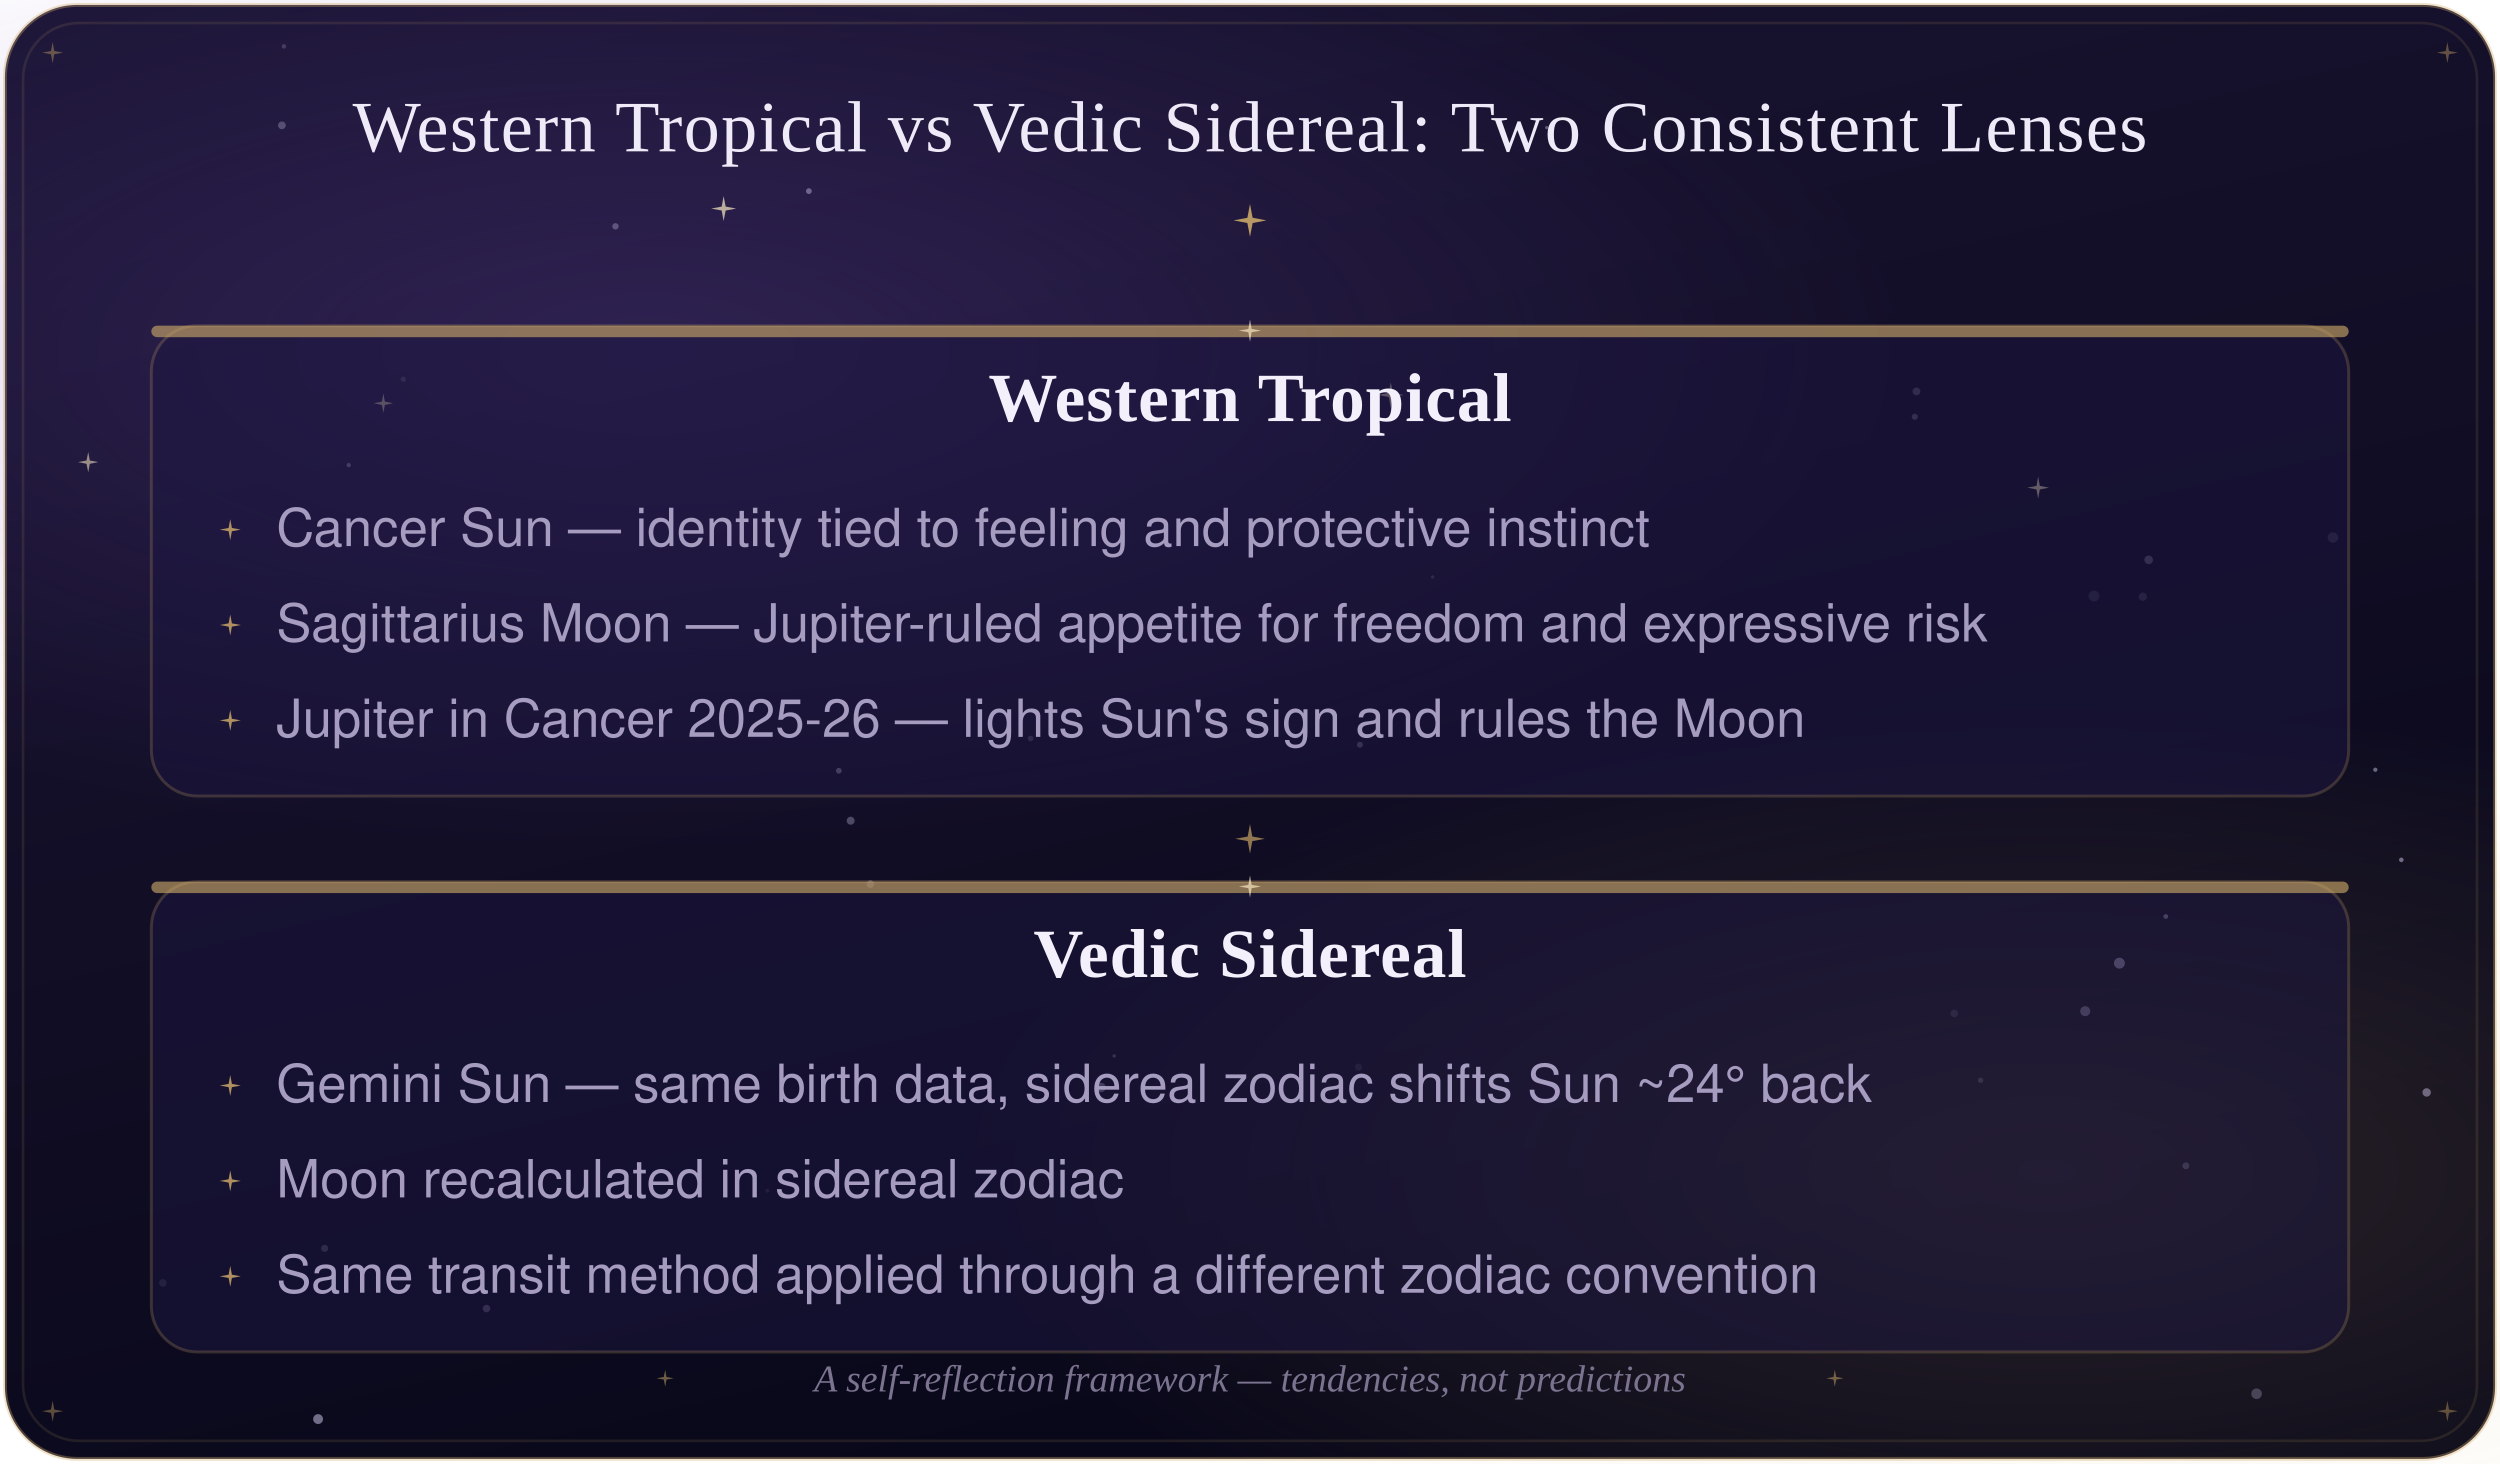
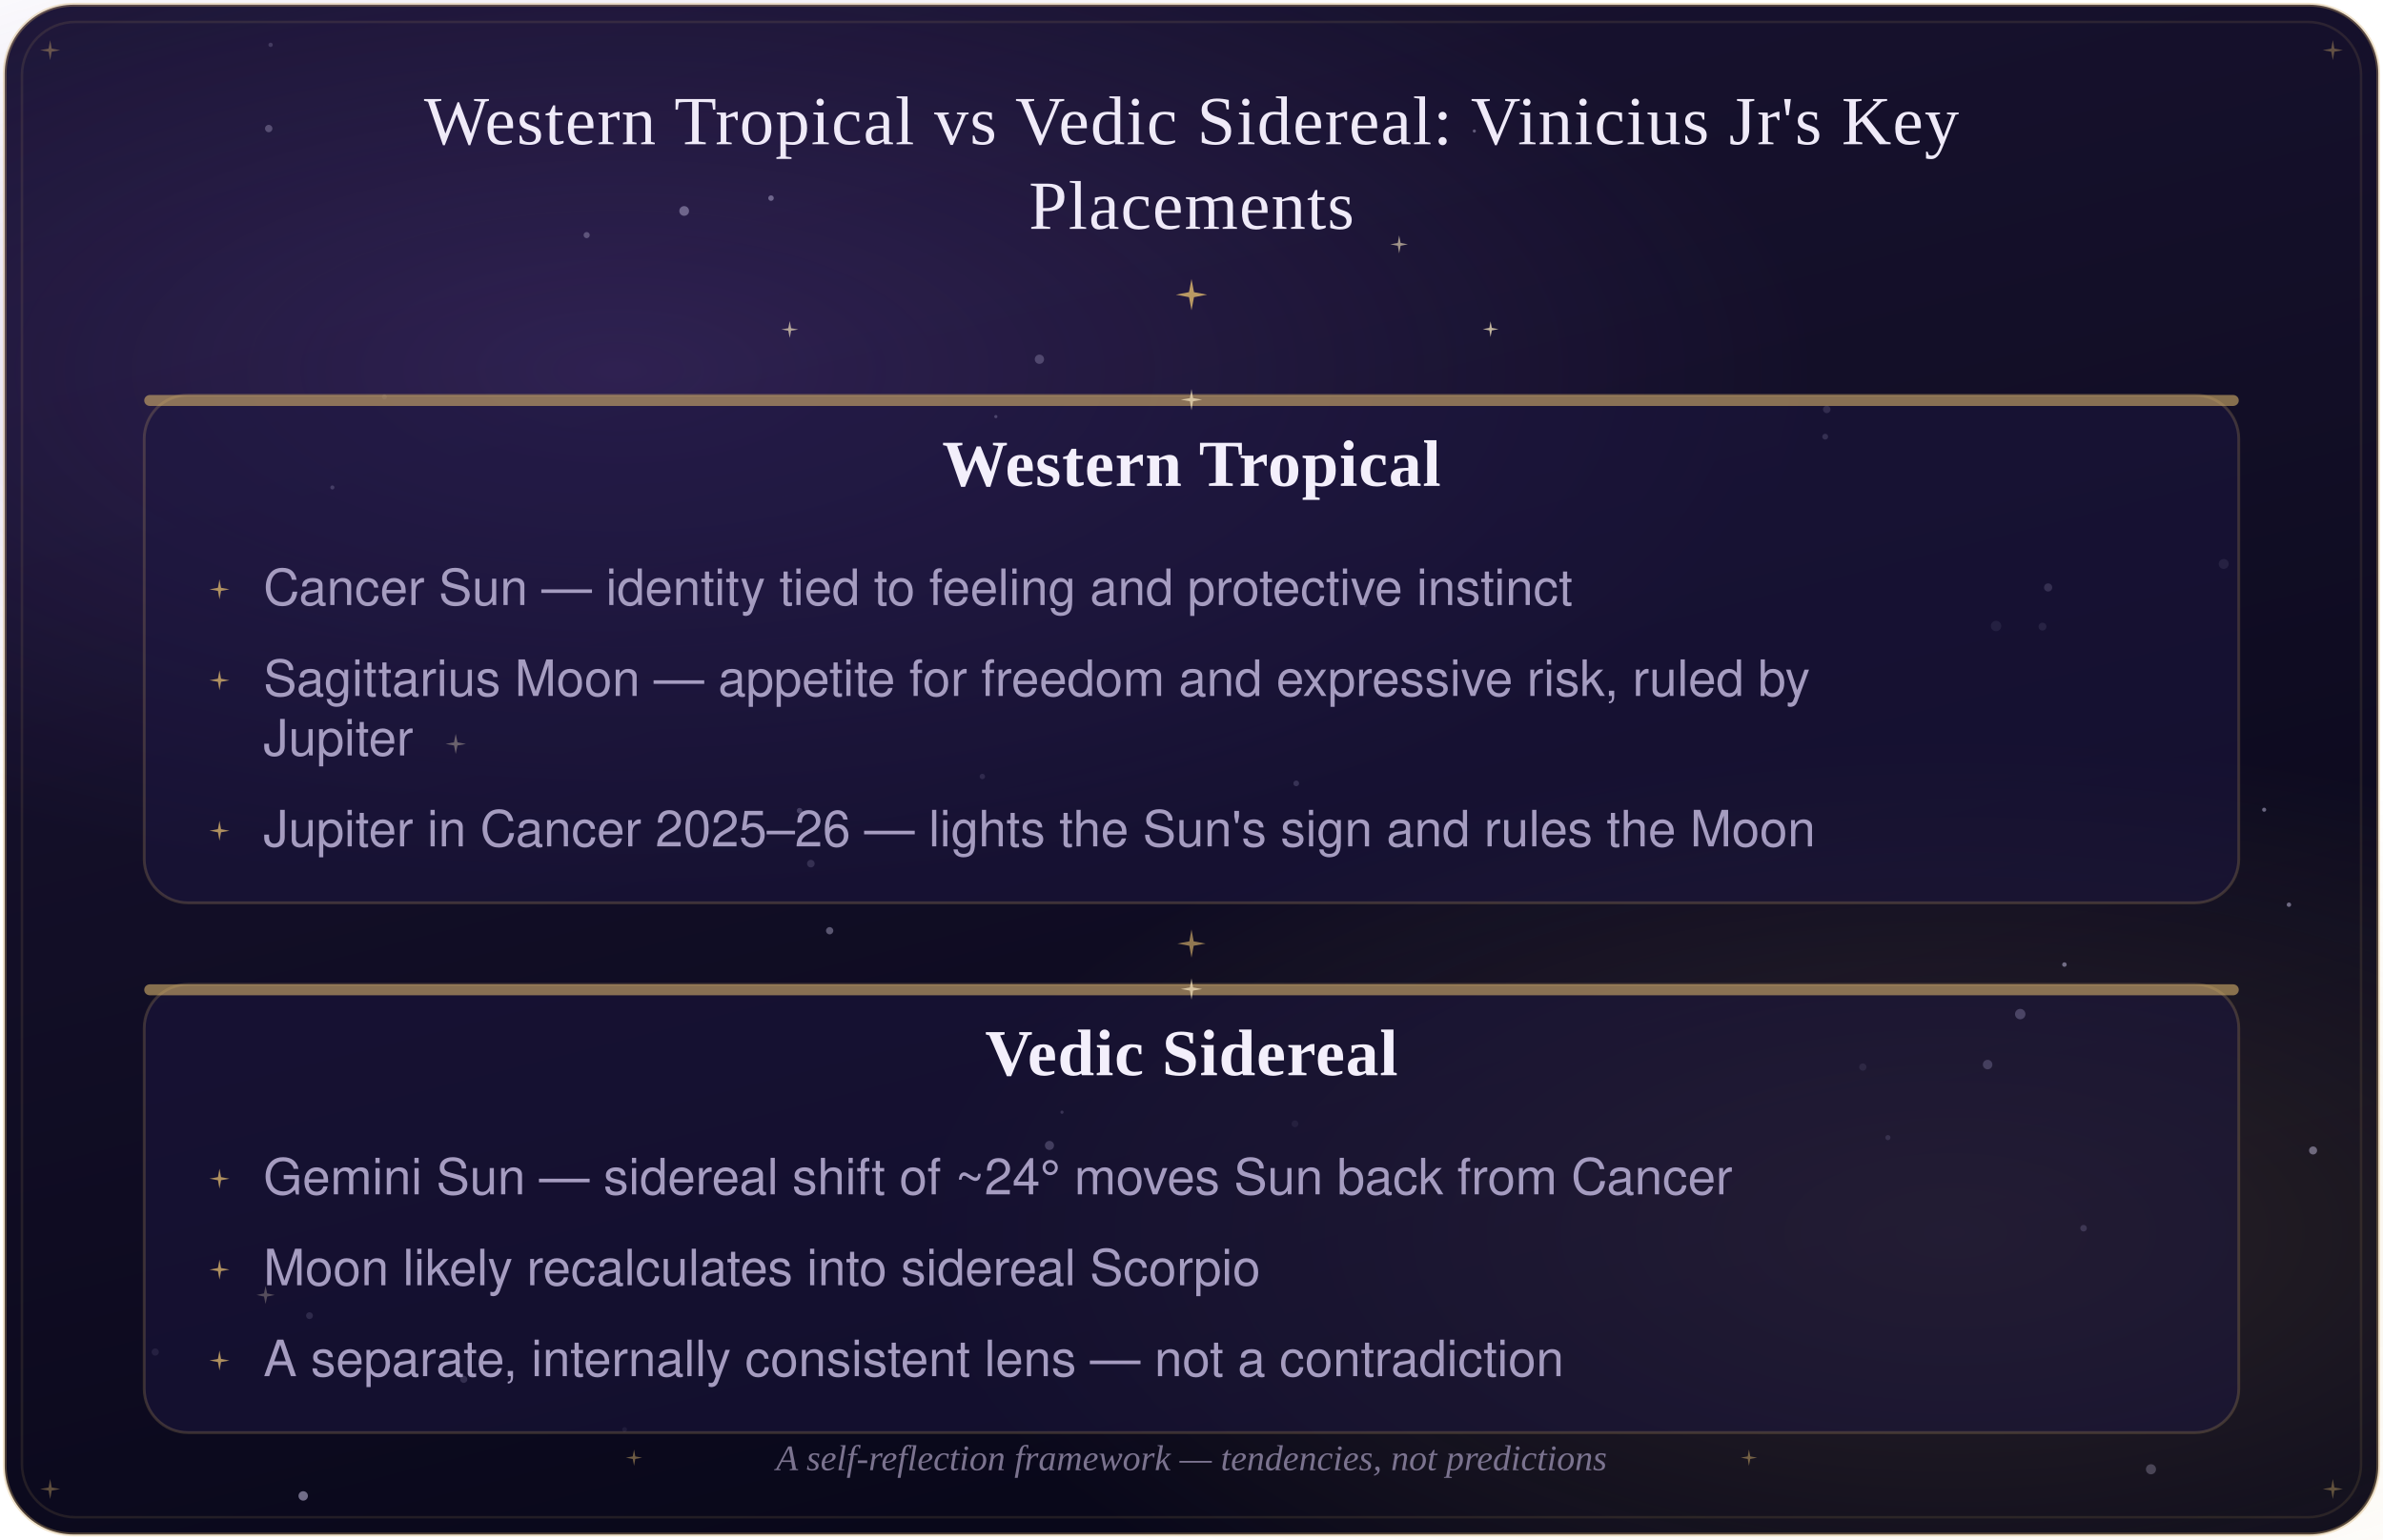
- <svg xmlns="http://www.w3.org/2000/svg" viewBox="0 0 760 445" role="img" aria-label="Western Tropical vs Vedic Sidereal: Two Consistent Lenses">
+ <svg xmlns="http://www.w3.org/2000/svg" viewBox="0 0 760 491" role="img" aria-label="Western Tropical vs Vedic Sidereal: Vinicius Jr's Key Placements">
  <defs>
    <linearGradient id="viniciusjrzodiacsign1en-panel" x1="0" y1="0" x2="0.4" y2="1">
      <stop offset="0" stop-color="#1a1433" />
      <stop offset="0.55" stop-color="#120e26" />
      <stop offset="1" stop-color="#09081a" />
    </linearGradient>
    <radialGradient id="viniciusjrzodiacsign1en-foil" cx="0.42" cy="0.34" r="0.75">
      <stop offset="0" stop-color="#fbf0d2" />
      <stop offset="0.5" stop-color="#e8c882" />
      <stop offset="1" stop-color="#b8923f" />
    </radialGradient>
    <radialGradient id="viniciusjrzodiacsign1en-glow" cx="0.5" cy="0.5" r="0.5">
      <stop offset="0" stop-color="#f6e6bf" />
      <stop offset="1" stop-color="#f6e6bf" stop-opacity="0" />
    </radialGradient>
    <radialGradient id="viniciusjrzodiacsign1en-neb1" cx="0.5" cy="0.5" r="0.5">
      <stop offset="0" stop-color="#6f4bb0" stop-opacity="0.28" />
      <stop offset="1" stop-color="#6f4bb0" stop-opacity="0" />
    </radialGradient>
    <radialGradient id="viniciusjrzodiacsign1en-neb2" cx="0.5" cy="0.5" r="0.5">
      <stop offset="0" stop-color="#d4af6a" stop-opacity="0.16" />
      <stop offset="1" stop-color="#d4af6a" stop-opacity="0" />
    </radialGradient>
    <linearGradient id="viniciusjrzodiacsign1en-rule" x1="0" y1="0" x2="1" y2="0">
      <stop offset="0" stop-color="#d4af6a" stop-opacity="0" />
      <stop offset="0.5" stop-color="#d4af6a" stop-opacity="0.6" />
      <stop offset="1" stop-color="#d4af6a" stop-opacity="0" />
    </linearGradient>
  </defs>
-   <rect x="1.5" y="1.5" width="757" height="442" rx="22" fill="url(#viniciusjrzodiacsign1en-panel)" />
-   <ellipse cx="198" cy="107" rx="380" ry="151" fill="url(#viniciusjrzodiacsign1en-neb1)" />
-   <ellipse cx="623" cy="356" rx="334" ry="142" fill="url(#viniciusjrzodiacsign1en-neb2)" />
-   <circle cx="730.0" cy="261.4" r="0.70" fill="#cfc8ea" opacity="0.49" />
-   <circle cx="582.6" cy="119.0" r="1.19" fill="#cfc8ea" opacity="0.28" />
-   <circle cx="98.7" cy="379.5" r="1.09" fill="#cfc8ea" opacity="0.27" />
-   <circle cx="582.1" cy="126.7" r="0.93" fill="#cfc8ea" opacity="0.31" />
-   <circle cx="264.6" cy="268.8" r="1.16" fill="#cfc8ea" opacity="0.39" />
-   <circle cx="470.2" cy="38.8" r="0.51" fill="#cfc8ea" opacity="0.39" />
-   <circle cx="658.4" cy="278.6" r="0.72" fill="#cfc8ea" opacity="0.49" />
-   <circle cx="653.2" cy="170.2" r="1.30" fill="#cfc8ea" opacity="0.32" />
-   <circle cx="187.1" cy="68.8" r="0.98" fill="#cfc8ea" opacity="0.32" />
-   <circle cx="49.5" cy="390.0" r="1.15" fill="#cfc8ea" opacity="0.17" />
-   <circle cx="686.0" cy="423.7" r="1.61" fill="#cfc8ea" opacity="0.27" />
-   <circle cx="245.9" cy="58.1" r="0.88" fill="#cfc8ea" opacity="0.43" />
-   <circle cx="258.6" cy="249.5" r="1.21" fill="#cfc8ea" opacity="0.32" />
-   <circle cx="147.9" cy="397.8" r="1.15" fill="#cfc8ea" opacity="0.33" />
-   <circle cx="594.1" cy="308.1" r="1.16" fill="#cfc8ea" opacity="0.18" />
-   <circle cx="435.5" cy="175.4" r="0.52" fill="#cfc8ea" opacity="0.24" />
-   <circle cx="737.7" cy="332.1" r="1.28" fill="#cfc8ea" opacity="0.46" />
-   <circle cx="413.0" cy="324.4" r="1.09" fill="#cfc8ea" opacity="0.13" />
-   <circle cx="233.3" cy="362.0" r="0.61" fill="#cfc8ea" opacity="0.15" />
-   <circle cx="651.4" cy="181.4" r="1.25" fill="#cfc8ea" opacity="0.19" />
-   <circle cx="709.2" cy="163.4" r="1.59" fill="#cfc8ea" opacity="0.17" />
-   <circle cx="664.5" cy="354.4" r="1.05" fill="#cfc8ea" opacity="0.34" />
-   <circle cx="722.1" cy="234.0" r="0.65" fill="#cfc8ea" opacity="0.48" />
-   <circle cx="413.4" cy="226.4" r="0.91" fill="#cfc8ea" opacity="0.35" />
-   <circle cx="313.3" cy="224.5" r="0.86" fill="#cfc8ea" opacity="0.25" />
-   <circle cx="85.7" cy="38.1" r="1.18" fill="#cfc8ea" opacity="0.30" />
-   <circle cx="317.6" cy="121.0" r="0.51" fill="#cfc8ea" opacity="0.53" />
-   <circle cx="338.7" cy="321.0" r="0.51" fill="#cfc8ea" opacity="0.36" />
-   <circle cx="633.9" cy="307.4" r="1.52" fill="#cfc8ea" opacity="0.44" />
-   <circle cx="106.0" cy="141.4" r="0.65" fill="#cfc8ea" opacity="0.43" />
-   <circle cx="255.0" cy="234.3" r="0.88" fill="#cfc8ea" opacity="0.47" />
-   <circle cx="636.6" cy="181.2" r="1.66" fill="#cfc8ea" opacity="0.16" />
-   <circle cx="334.7" cy="330.6" r="1.45" fill="#cfc8ea" opacity="0.46" />
-   <circle cx="86.3" cy="14.1" r="0.69" fill="#cfc8ea" opacity="0.20" />
-   <circle cx="602.1" cy="328.4" r="0.82" fill="#cfc8ea" opacity="0.28" />
-   <circle cx="644.3" cy="292.8" r="1.66" fill="#cfc8ea" opacity="0.52" />
-   <circle cx="96.7" cy="431.4" r="1.50" fill="#cfc8ea" opacity="0.52" />
-   <circle cx="122.6" cy="115.3" r="0.79" fill="#cfc8ea" opacity="0.20" />
-   <path d="M 219.971 59.6 L 220.6 62.8 L 223.8 63.408 L 220.6 64.0 L 219.971 67.2 L 219.4 64.0 L 216.2 63.408 L 219.4 62.8 Z" fill="#f6e6bf" opacity="0.711" />
-   <path d="M 422.792 116.2 L 423.4 119.4 L 426.7 120.074 L 423.4 120.7 L 422.792 124.0 L 422.2 120.7 L 418.9 120.074 L 422.2 119.4 Z" fill="#f6e6bf" opacity="0.581" />
-   <path d="M 26.823 137.4 L 27.3 140.0 L 29.9 140.472 L 27.3 141.0 L 26.823 143.6 L 26.3 141.0 L 23.7 140.472 L 26.3 140.0 Z" fill="#f6e6bf" opacity="0.566" />
-   <path d="M 619.599 144.9 L 620.1 147.7 L 622.9 148.247 L 620.1 148.8 L 619.599 151.6 L 619.1 148.8 L 616.3 148.247 L 619.1 147.7 Z" fill="#f6e6bf" opacity="0.677" />
-   <path d="M 116.54 119.6 L 117.0 122.1 L 119.5 122.585 L 117.0 123.1 L 116.54 125.5 L 116.1 123.1 L 113.6 122.585 L 116.1 122.1 Z" fill="#f6e6bf" opacity="0.553" />
-   <rect x="1.5" y="1.5" width="757" height="442" rx="22" fill="none" stroke="#d4af6a" stroke-opacity="0.34" stroke-width="1.2" />
-   <rect x="7" y="7" width="746" height="431" rx="17" fill="none" stroke="#d4af6a" stroke-opacity="0.12" stroke-width="0.8" />
+   <rect x="1.5" y="1.5" width="757" height="488" rx="22" fill="url(#viniciusjrzodiacsign1en-panel)" />
+   <ellipse cx="198" cy="118" rx="380" ry="167" fill="url(#viniciusjrzodiacsign1en-neb1)" />
+   <ellipse cx="623" cy="393" rx="334" ry="157" fill="url(#viniciusjrzodiacsign1en-neb2)" />
+   <circle cx="730.0" cy="288.6" r="0.70" fill="#cfc8ea" opacity="0.49" />
+   <circle cx="582.6" cy="130.6" r="1.19" fill="#cfc8ea" opacity="0.28" />
+   <circle cx="98.7" cy="419.7" r="1.09" fill="#cfc8ea" opacity="0.27" />
+   <circle cx="582.1" cy="139.3" r="0.93" fill="#cfc8ea" opacity="0.31" />
+   <circle cx="264.6" cy="296.9" r="1.16" fill="#cfc8ea" opacity="0.39" />
+   <circle cx="470.2" cy="41.8" r="0.51" fill="#cfc8ea" opacity="0.39" />
+   <circle cx="658.4" cy="307.7" r="0.72" fill="#cfc8ea" opacity="0.49" />
+   <circle cx="653.2" cy="187.4" r="1.30" fill="#cfc8ea" opacity="0.32" />
+   <circle cx="187.1" cy="75.0" r="0.98" fill="#cfc8ea" opacity="0.32" />
+   <circle cx="49.5" cy="431.3" r="1.15" fill="#cfc8ea" opacity="0.17" />
+   <circle cx="686.0" cy="468.7" r="1.61" fill="#cfc8ea" opacity="0.27" />
+   <circle cx="245.9" cy="63.2" r="0.88" fill="#cfc8ea" opacity="0.43" />
+   <circle cx="258.6" cy="275.5" r="1.21" fill="#cfc8ea" opacity="0.32" />
+   <circle cx="147.9" cy="440.0" r="1.15" fill="#cfc8ea" opacity="0.33" />
+   <circle cx="594.1" cy="340.4" r="1.16" fill="#cfc8ea" opacity="0.18" />
+   <circle cx="435.5" cy="193.2" r="0.52" fill="#cfc8ea" opacity="0.24" />
+   <circle cx="737.7" cy="367.0" r="1.28" fill="#cfc8ea" opacity="0.46" />
+   <circle cx="413.0" cy="358.5" r="1.09" fill="#cfc8ea" opacity="0.13" />
+   <circle cx="233.3" cy="400.2" r="0.61" fill="#cfc8ea" opacity="0.15" />
+   <circle cx="651.4" cy="199.9" r="1.25" fill="#cfc8ea" opacity="0.19" />
+   <circle cx="709.2" cy="179.9" r="1.59" fill="#cfc8ea" opacity="0.17" />
+   <circle cx="664.5" cy="391.8" r="1.05" fill="#cfc8ea" opacity="0.34" />
+   <circle cx="722.1" cy="258.3" r="0.65" fill="#cfc8ea" opacity="0.48" />
+   <circle cx="413.4" cy="249.9" r="0.91" fill="#cfc8ea" opacity="0.35" />
+   <circle cx="313.3" cy="247.7" r="0.86" fill="#cfc8ea" opacity="0.25" />
+   <circle cx="85.7" cy="41.0" r="1.18" fill="#cfc8ea" opacity="0.30" />
+   <circle cx="317.6" cy="132.9" r="0.51" fill="#cfc8ea" opacity="0.53" />
+   <circle cx="338.7" cy="354.8" r="0.51" fill="#cfc8ea" opacity="0.36" />
+   <circle cx="633.9" cy="339.6" r="1.52" fill="#cfc8ea" opacity="0.44" />
+   <circle cx="106.0" cy="155.5" r="0.65" fill="#cfc8ea" opacity="0.43" />
+   <circle cx="255.0" cy="258.6" r="0.88" fill="#cfc8ea" opacity="0.47" />
+   <circle cx="636.6" cy="199.7" r="1.66" fill="#cfc8ea" opacity="0.16" />
+   <circle cx="334.7" cy="365.4" r="1.45" fill="#cfc8ea" opacity="0.46" />
+   <circle cx="86.3" cy="14.3" r="0.69" fill="#cfc8ea" opacity="0.20" />
+   <circle cx="602.1" cy="362.9" r="0.82" fill="#cfc8ea" opacity="0.28" />
+   <circle cx="644.3" cy="323.5" r="1.66" fill="#cfc8ea" opacity="0.52" />
+   <circle cx="96.7" cy="477.2" r="1.50" fill="#cfc8ea" opacity="0.52" />
+   <circle cx="122.6" cy="126.6" r="0.79" fill="#cfc8ea" opacity="0.20" />
+   <circle cx="218.2" cy="67.3" r="1.55" fill="#cfc8ea" opacity="0.42" />
+   <circle cx="199.2" cy="456.0" r="0.75" fill="#cfc8ea" opacity="0.13" />
+   <circle cx="331.5" cy="114.6" r="1.48" fill="#cfc8ea" opacity="0.26" />
+   <path d="M 446.223 75.1 L 446.7 77.5 L 449.0 77.942 L 446.7 78.4 L 446.223 80.8 L 445.8 78.4 L 443.4 77.942 L 445.8 77.5 Z" fill="#f6e6bf" opacity="0.605" />
+   <path d="M 145.342 234.1 L 145.9 236.8 L 148.6 237.325 L 145.9 237.8 L 145.342 240.5 L 144.8 237.8 L 142.1 237.325 L 144.8 236.8 Z" fill="#f6e6bf" opacity="0.723" />
+   <path d="M 251.873 102.4 L 252.3 104.7 L 254.6 105.093 L 252.3 105.5 L 251.873 107.8 L 251.4 105.5 L 249.2 105.093 L 251.4 104.7 Z" fill="#f6e6bf" opacity="0.667" />
+   <path d="M 475.363 102.5 L 475.8 104.6 L 477.9 105.008 L 475.8 105.4 L 475.363 107.5 L 475.0 105.4 L 472.9 105.008 L 475.0 104.6 Z" fill="#f6e6bf" opacity="0.759" />
+   <path d="M 84.691 410.2 L 85.2 412.6 L 87.6 413.092 L 85.2 413.6 L 84.691 416.0 L 84.2 413.6 L 81.8 413.092 L 84.2 412.6 Z" fill="#f6e6bf" opacity="0.554" />
+   <rect x="1.5" y="1.5" width="757" height="488" rx="22" fill="none" stroke="#d4af6a" stroke-opacity="0.34" stroke-width="1.2" />
+   <rect x="7" y="7" width="746" height="477" rx="17" fill="none" stroke="#d4af6a" stroke-opacity="0.12" stroke-width="0.8" />
  <path d="M 16 12.8 L 16.5 15.5 L 19.2 16 L 16.5 16.5 L 16 19.2 L 15.5 16.5 L 12.8 16 L 15.5 15.5 Z" fill="#d4af6a" opacity="0.4" />
  <path d="M 744 12.8 L 744.5 15.5 L 747.2 16 L 744.5 16.5 L 744 19.2 L 743.5 16.5 L 740.8 16 L 743.5 15.5 Z" fill="#d4af6a" opacity="0.4" />
-   <path d="M 16 425.8 L 16.5 428.5 L 19.2 429 L 16.5 429.5 L 16 432.2 L 15.5 429.5 L 12.8 429 L 15.5 428.5 Z" fill="#d4af6a" opacity="0.4" />
-   <path d="M 744 425.8 L 744.5 428.5 L 747.2 429 L 744.5 429.5 L 744 432.2 L 743.5 429.5 L 740.8 429 L 743.5 428.5 Z" fill="#d4af6a" opacity="0.4" />
-   <text x="380" y="46" text-anchor="middle" font-family="Georgia, 'Times New Roman', serif" font-size="22" letter-spacing="0.4" fill="#efeaf8">Western Tropical vs Vedic Sidereal: Two Consistent Lenses</text>
-   <line x1="230" y1="67" x2="368" y2="67" stroke="url(#viniciusjrzodiacsign1en-rule)" stroke-width="1" />
-   <line x1="392" y1="67" x2="530" y2="67" stroke="url(#viniciusjrzodiacsign1en-rule)" stroke-width="1" />
-   <path d="M 380 62.0 L 380.8 66.2 L 385.0 67 L 380.8 67.8 L 380 72.0 L 379.2 67.8 L 375.0 67 L 379.2 66.2 Z" fill="#d4af6a" opacity="0.85" />
-   <rect x="46" y="99" width="668" height="143.0" rx="14" fill="#1d1740" fill-opacity="0.5" stroke="#d4af6a" stroke-opacity="0.22" stroke-width="0.9" />
-   <rect x="46" y="99" width="668" height="3.5" rx="1.8" fill="#d4af6a" fill-opacity="0.6" />
-   <path d="M 380 97.1 L 380.5 100.0 L 383.4 100.5 L 380.5 101.0 L 380 103.9 L 379.5 101.0 L 376.6 100.5 L 379.5 100.0 Z" fill="#f6e6bf" opacity="0.7" />
-   <text x="380" y="128.0" text-anchor="middle" font-family="Georgia, 'Times New Roman', serif" font-size="21" font-weight="700" letter-spacing="0.3" fill="#f3effb">Western Tropical</text>
-   <path d="M 70 157.8 L 70.5 160.5 L 73.2 161 L 70.5 161.5 L 70 164.2 L 69.5 161.5 L 66.8 161 L 69.5 160.5 Z" fill="#d4af6a" opacity="0.8" />
-   <text x="84" y="166.0" font-family="Helvetica, Arial, sans-serif" font-size="16" fill="#a59cc0">Cancer Sun — identity tied to feeling and protective instinct</text>
-   <path d="M 70 186.8 L 70.5 189.5 L 73.2 190 L 70.5 190.5 L 70 193.2 L 69.5 190.5 L 66.8 190 L 69.5 189.5 Z" fill="#d4af6a" opacity="0.8" />
-   <text x="84" y="195.0" font-family="Helvetica, Arial, sans-serif" font-size="16" fill="#a59cc0">Sagittarius Moon — Jupiter-ruled appetite for freedom and expressive risk</text>
-   <path d="M 70 215.8 L 70.5 218.5 L 73.2 219 L 70.5 219.5 L 70 222.2 L 69.5 219.5 L 66.8 219 L 69.5 218.5 Z" fill="#d4af6a" opacity="0.8" />
-   <text x="84" y="224.0" font-family="Helvetica, Arial, sans-serif" font-size="16" fill="#a59cc0">Jupiter in Cancer 2025-26 — lights Sun's sign and rules the Moon</text>
-   <path d="M 380 250.5 L 380.7 254.3 L 384.5 255 L 380.7 255.7 L 380 259.5 L 379.3 255.7 L 375.5 255 L 379.3 254.3 Z" fill="#d4af6a" opacity="0.65" />
-   <rect x="46" y="268" width="668" height="143.0" rx="14" fill="#1d1740" fill-opacity="0.5" stroke="#d4af6a" stroke-opacity="0.22" stroke-width="0.9" />
-   <rect x="46" y="268" width="668" height="3.5" rx="1.8" fill="#d4af6a" fill-opacity="0.6" />
-   <path d="M 380 266.1 L 380.5 269.0 L 383.4 269.5 L 380.5 270.0 L 380 272.9 L 379.5 270.0 L 376.6 269.5 L 379.5 269.0 Z" fill="#f6e6bf" opacity="0.7" />
-   <text x="380" y="297.0" text-anchor="middle" font-family="Georgia, 'Times New Roman', serif" font-size="21" font-weight="700" letter-spacing="0.3" fill="#f3effb">Vedic Sidereal</text>
-   <path d="M 70 326.8 L 70.5 329.5 L 73.2 330 L 70.5 330.5 L 70 333.2 L 69.5 330.5 L 66.8 330 L 69.5 329.5 Z" fill="#d4af6a" opacity="0.8" />
-   <text x="84" y="335.0" font-family="Helvetica, Arial, sans-serif" font-size="16" fill="#a59cc0">Gemini Sun — same birth data, sidereal zodiac shifts Sun ~24° back</text>
-   <path d="M 70 355.8 L 70.5 358.5 L 73.2 359 L 70.5 359.5 L 70 362.2 L 69.5 359.5 L 66.8 359 L 69.5 358.5 Z" fill="#d4af6a" opacity="0.8" />
-   <text x="84" y="364.0" font-family="Helvetica, Arial, sans-serif" font-size="16" fill="#a59cc0">Moon recalculated in sidereal zodiac</text>
-   <path d="M 70 384.8 L 70.5 387.5 L 73.2 388 L 70.5 388.5 L 70 391.2 L 69.5 388.5 L 66.8 388 L 69.5 387.5 Z" fill="#d4af6a" opacity="0.8" />
-   <text x="84" y="393.0" font-family="Helvetica, Arial, sans-serif" font-size="16" fill="#a59cc0">Same transit method applied through a different zodiac convention</text>
-   <path d="M 202.227 416.4 L 202.6 418.6 L 204.8 419 L 202.6 419.4 L 202.227 421.6 L 201.8 419.4 L 199.6 419 L 201.8 418.6 Z" fill="#d4af6a" opacity="0.5" />
-   <text x="380" y="423" text-anchor="middle" font-family="Georgia, 'Times New Roman', serif" font-style="italic" font-size="11.5" fill="#7b738f">A self-reflection framework — tendencies, not predictions</text>
-   <path d="M 557.773 416.4 L 558.2 418.6 L 560.4 419 L 558.2 419.4 L 557.773 421.6 L 557.4 419.4 L 555.2 419 L 557.4 418.6 Z" fill="#d4af6a" opacity="0.5" />
+   <path d="M 16 471.8 L 16.5 474.5 L 19.2 475 L 16.5 475.5 L 16 478.2 L 15.5 475.5 L 12.8 475 L 15.5 474.5 Z" fill="#d4af6a" opacity="0.4" />
+   <path d="M 744 471.8 L 744.5 474.5 L 747.2 475 L 744.5 475.5 L 744 478.2 L 743.5 475.5 L 740.8 475 L 743.5 474.5 Z" fill="#d4af6a" opacity="0.4" />
+   <text x="380" y="46" text-anchor="middle" font-family="Georgia, 'Times New Roman', serif" font-size="22" letter-spacing="0.4" fill="#efeaf8">Western Tropical vs Vedic Sidereal: Vinicius Jr's Key</text>
+   <text x="380" y="73" text-anchor="middle" font-family="Georgia, 'Times New Roman', serif" font-size="22" letter-spacing="0.4" fill="#efeaf8">Placements</text>
+   <line x1="230" y1="94" x2="368" y2="94" stroke="url(#viniciusjrzodiacsign1en-rule)" stroke-width="1" />
+   <line x1="392" y1="94" x2="530" y2="94" stroke="url(#viniciusjrzodiacsign1en-rule)" stroke-width="1" />
+   <path d="M 380 89.0 L 380.8 93.2 L 385.0 94 L 380.8 94.8 L 380 99.0 L 379.2 94.8 L 375.0 94 L 379.2 93.2 Z" fill="#d4af6a" opacity="0.85" />
+   <rect x="46" y="126" width="668" height="162.0" rx="14" fill="#1d1740" fill-opacity="0.5" stroke="#d4af6a" stroke-opacity="0.22" stroke-width="0.9" />
+   <rect x="46" y="126" width="668" height="3.5" rx="1.8" fill="#d4af6a" fill-opacity="0.6" />
+   <path d="M 380 124.1 L 380.5 127.0 L 383.4 127.5 L 380.5 128.0 L 380 130.9 L 379.5 128.0 L 376.6 127.5 L 379.5 127.0 Z" fill="#f6e6bf" opacity="0.7" />
+   <text x="380" y="155.0" text-anchor="middle" font-family="Georgia, 'Times New Roman', serif" font-size="21" font-weight="700" letter-spacing="0.3" fill="#f3effb">Western Tropical</text>
+   <path d="M 70 184.8 L 70.5 187.5 L 73.2 188 L 70.5 188.5 L 70 191.2 L 69.5 188.5 L 66.8 188 L 69.5 187.5 Z" fill="#d4af6a" opacity="0.8" />
+   <text x="84" y="193.0" font-family="Helvetica, Arial, sans-serif" font-size="16" fill="#a59cc0">Cancer Sun — identity tied to feeling and protective instinct</text>
+   <path d="M 70 213.8 L 70.5 216.5 L 73.2 217 L 70.5 217.5 L 70 220.2 L 69.5 217.5 L 66.8 217 L 69.5 216.5 Z" fill="#d4af6a" opacity="0.8" />
+   <text x="84" y="222.0" font-family="Helvetica, Arial, sans-serif" font-size="16" fill="#a59cc0">Sagittarius Moon — appetite for freedom and expressive risk, ruled by</text>
+   <text x="84" y="241.0" font-family="Helvetica, Arial, sans-serif" font-size="16" fill="#a59cc0">Jupiter</text>
+   <path d="M 70 261.8 L 70.5 264.5 L 73.2 265 L 70.5 265.5 L 70 268.2 L 69.5 265.5 L 66.8 265 L 69.5 264.5 Z" fill="#d4af6a" opacity="0.8" />
+   <text x="84" y="270.0" font-family="Helvetica, Arial, sans-serif" font-size="16" fill="#a59cc0">Jupiter in Cancer 2025–26 — lights the Sun's sign and rules the Moon</text>
+   <path d="M 380 296.5 L 380.7 300.3 L 384.5 301 L 380.7 301.7 L 380 305.5 L 379.3 301.7 L 375.5 301 L 379.3 300.3 Z" fill="#d4af6a" opacity="0.65" />
+   <rect x="46" y="314" width="668" height="143.0" rx="14" fill="#1d1740" fill-opacity="0.5" stroke="#d4af6a" stroke-opacity="0.22" stroke-width="0.9" />
+   <rect x="46" y="314" width="668" height="3.5" rx="1.8" fill="#d4af6a" fill-opacity="0.6" />
+   <path d="M 380 312.1 L 380.5 315.0 L 383.4 315.5 L 380.5 316.0 L 380 318.9 L 379.5 316.0 L 376.6 315.5 L 379.5 315.0 Z" fill="#f6e6bf" opacity="0.7" />
+   <text x="380" y="343.0" text-anchor="middle" font-family="Georgia, 'Times New Roman', serif" font-size="21" font-weight="700" letter-spacing="0.3" fill="#f3effb">Vedic Sidereal</text>
+   <path d="M 70 372.8 L 70.5 375.5 L 73.2 376 L 70.5 376.5 L 70 379.2 L 69.5 376.5 L 66.8 376 L 69.5 375.5 Z" fill="#d4af6a" opacity="0.8" />
+   <text x="84" y="381.0" font-family="Helvetica, Arial, sans-serif" font-size="16" fill="#a59cc0">Gemini Sun — sidereal shift of ~24° moves Sun back from Cancer</text>
+   <path d="M 70 401.8 L 70.5 404.5 L 73.2 405 L 70.5 405.5 L 70 408.2 L 69.5 405.5 L 66.8 405 L 69.5 404.5 Z" fill="#d4af6a" opacity="0.8" />
+   <text x="84" y="410.0" font-family="Helvetica, Arial, sans-serif" font-size="16" fill="#a59cc0">Moon likely recalculates into sidereal Scorpio</text>
+   <path d="M 70 430.8 L 70.5 433.5 L 73.2 434 L 70.5 434.5 L 70 437.2 L 69.5 434.5 L 66.8 434 L 69.5 433.5 Z" fill="#d4af6a" opacity="0.8" />
+   <text x="84" y="439.0" font-family="Helvetica, Arial, sans-serif" font-size="16" fill="#a59cc0">A separate, internally consistent lens — not a contradiction</text>
+   <path d="M 202.227 462.4 L 202.6 464.6 L 204.8 465 L 202.6 465.4 L 202.227 467.6 L 201.8 465.4 L 199.6 465 L 201.8 464.6 Z" fill="#d4af6a" opacity="0.5" />
+   <text x="380" y="469" text-anchor="middle" font-family="Georgia, 'Times New Roman', serif" font-style="italic" font-size="11.5" fill="#7b738f">A self-reflection framework — tendencies, not predictions</text>
+   <path d="M 557.773 462.4 L 558.2 464.6 L 560.4 465 L 558.2 465.4 L 557.773 467.6 L 557.4 465.4 L 555.2 465 L 557.4 464.6 Z" fill="#d4af6a" opacity="0.5" />
</svg>
